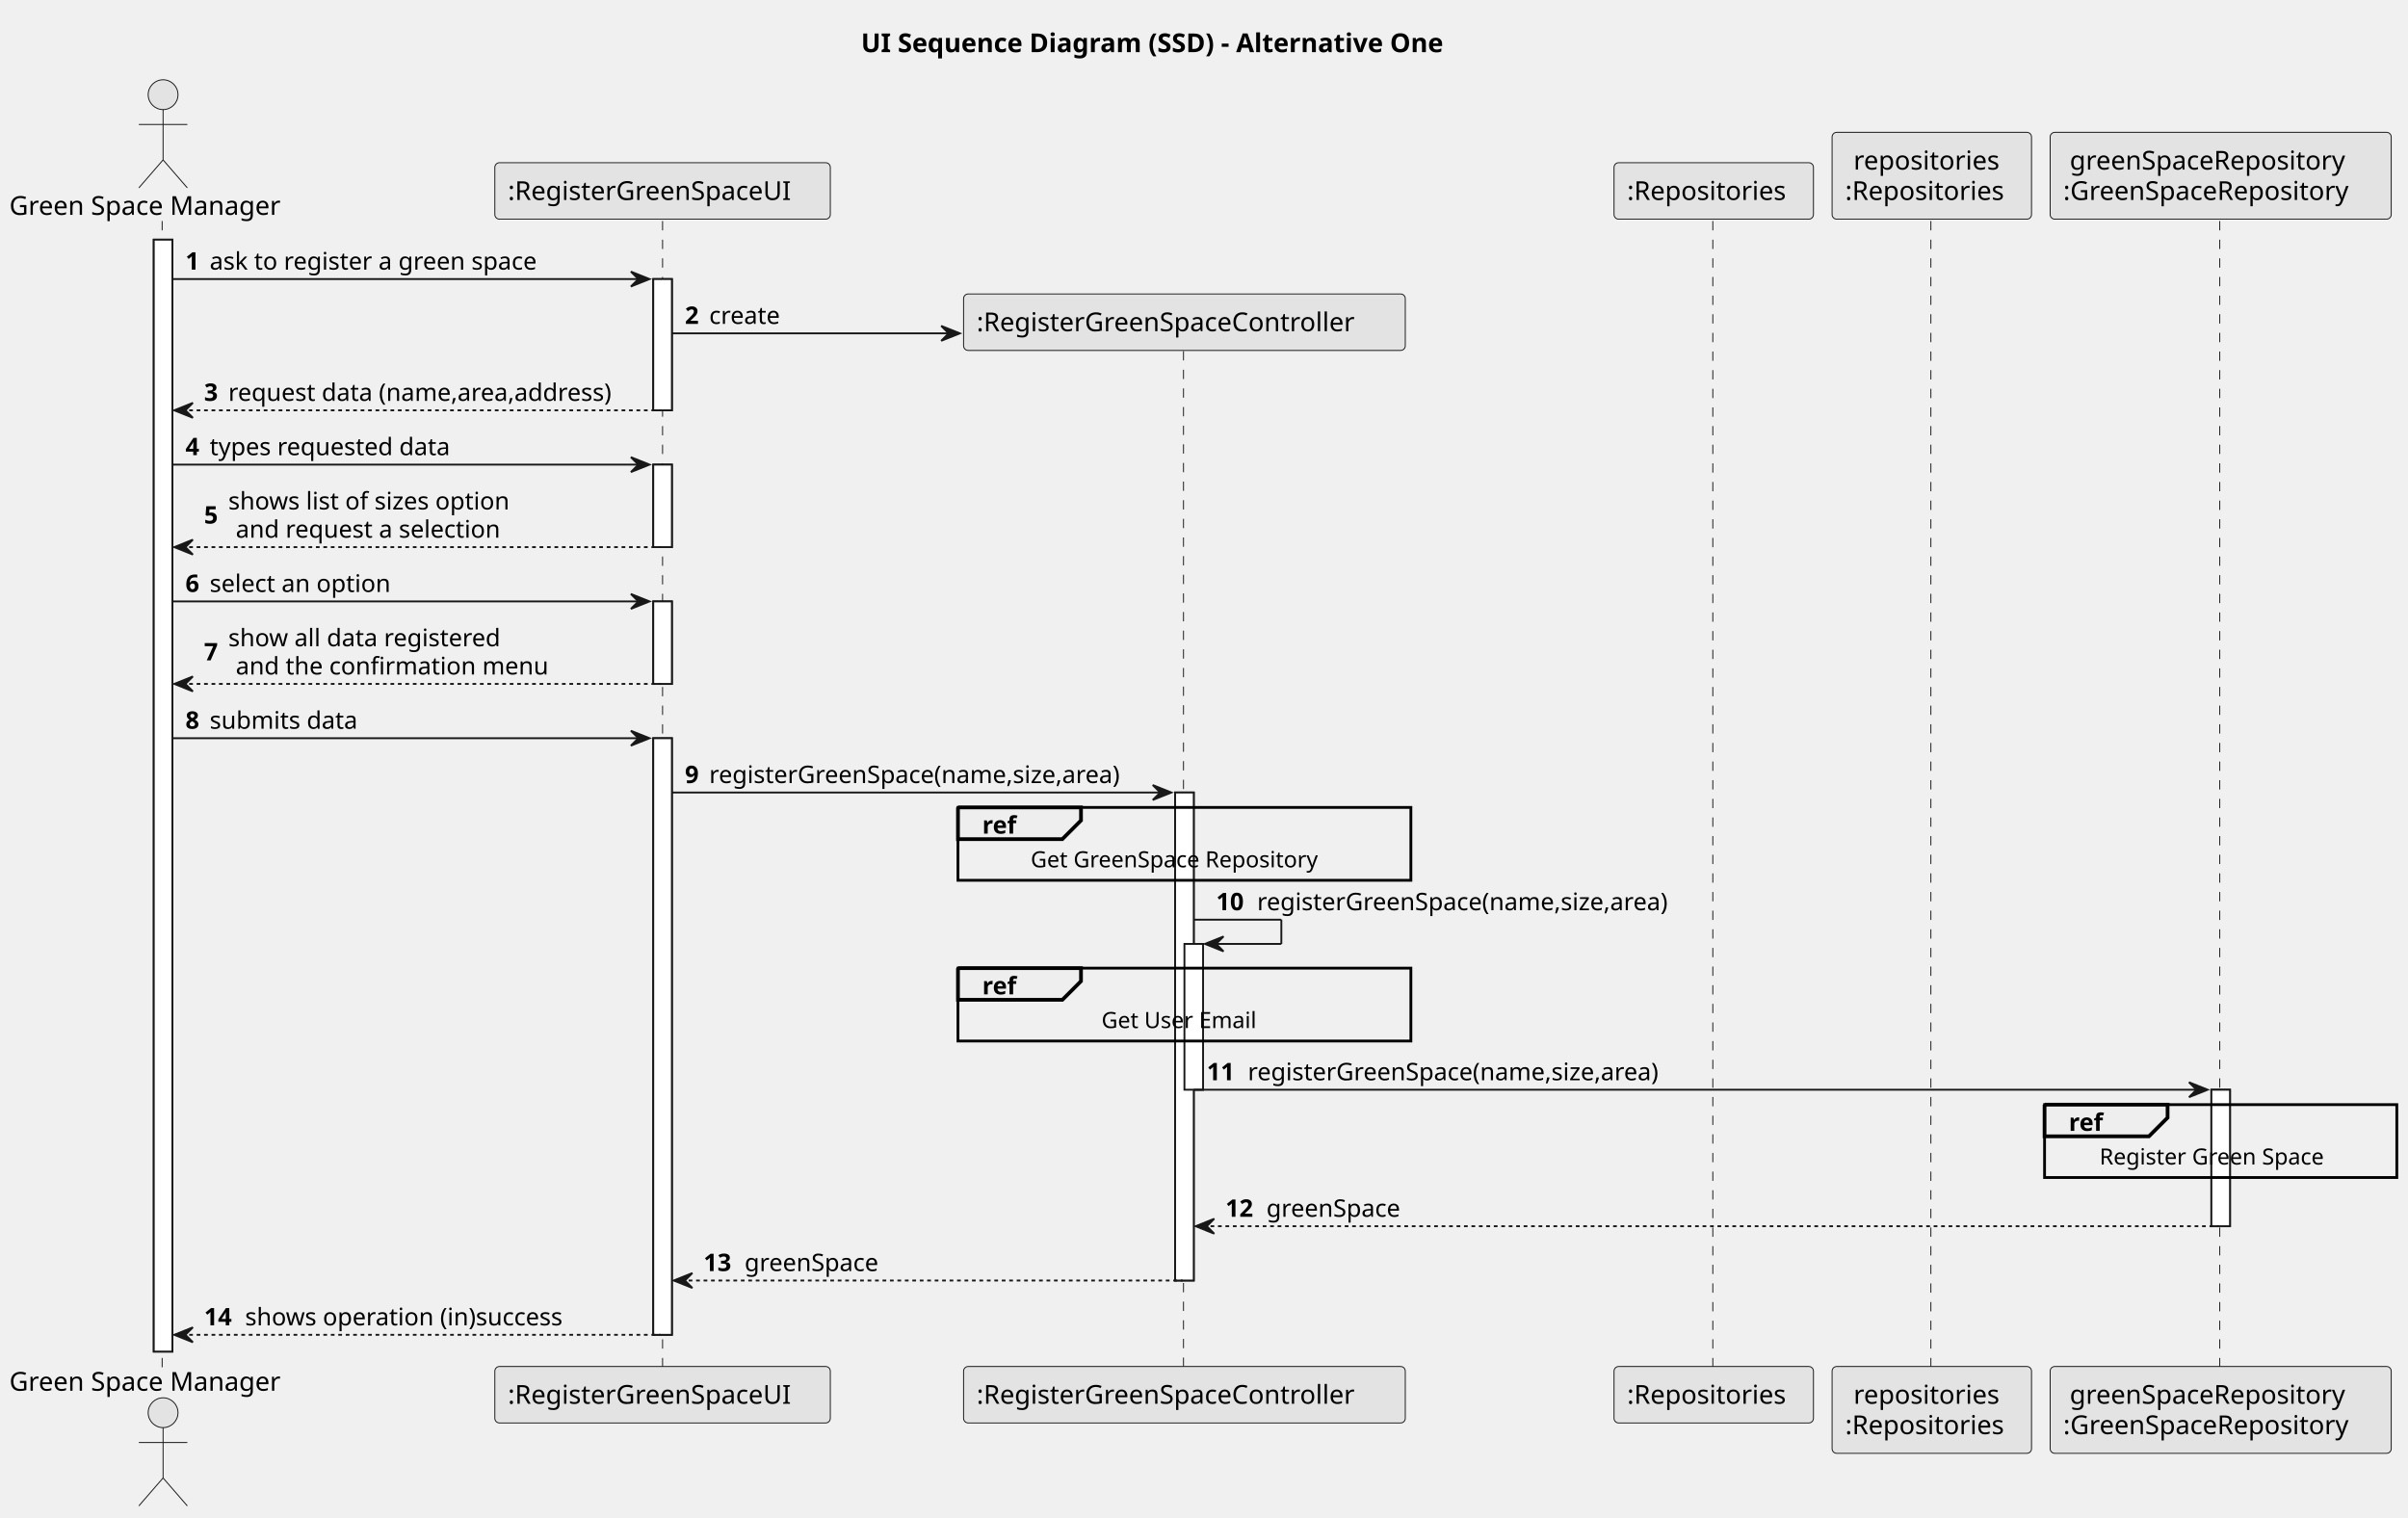
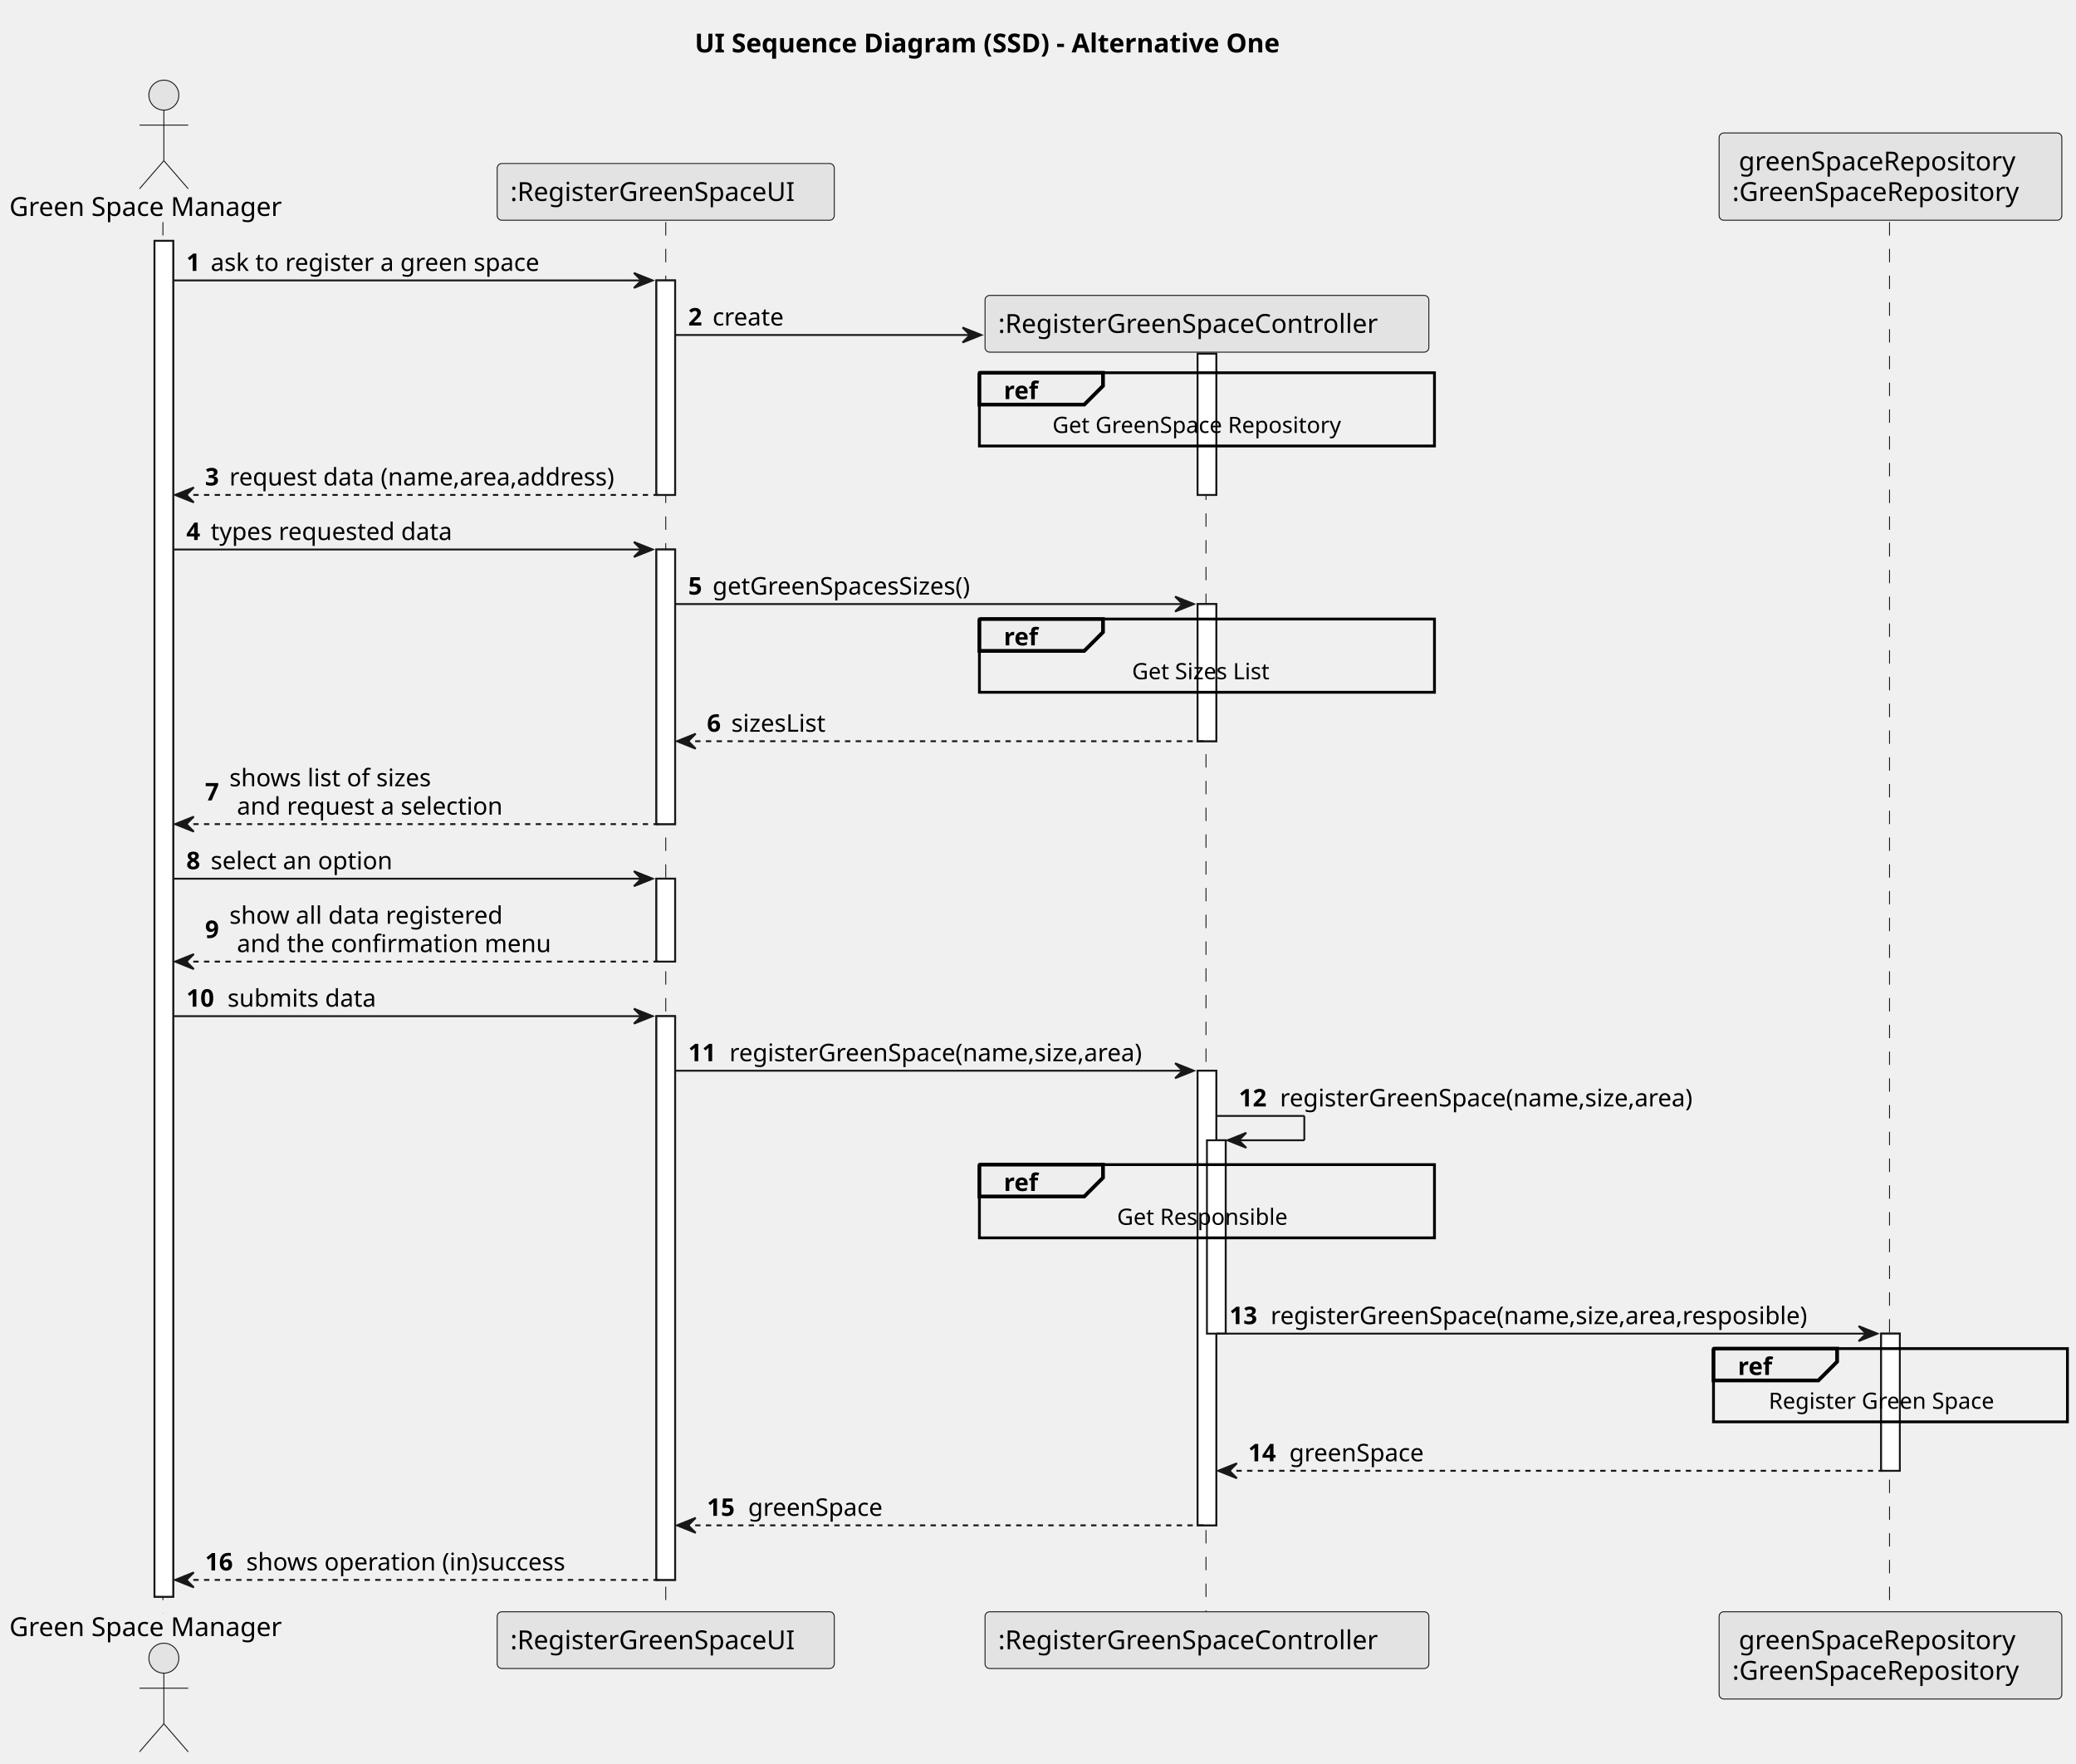
- <svg xmlns="http://www.w3.org/2000/svg" contentStyleType="text/css" height="814px" preserveAspectRatio="none" style="width:1292px;height:814px;background:#FFFFFF;" version="1.1" viewBox="0 0 1292 814" width="1292px" zoomAndPan="magnify">
+ <svg xmlns="http://www.w3.org/2000/svg" contentStyleType="text/css" height="659.4px" preserveAspectRatio="none" style="width:776px;height:659px;background:#FFFFFF;" version="1.1" viewBox="0 0 776 659" width="777px" zoomAndPan="magnify">
  <defs />
  <g>
-     <text fill="#000000" font-family="sans-serif" font-size="14" font-weight="bold" lengthAdjust="spacing" textLength="363" x="462" y="27.995">UI Sequence Diagram (SSD) - Alternative One</text>
-     <rect fill="#FFFFFF" height="596.594" style="stroke:#181818;stroke-width:1.0;" width="10" x="82.5" y="128.594" />
-     <rect fill="#FFFFFF" height="70.43" style="stroke:#181818;stroke-width:1.0;" width="10" x="350.5" y="149.727" />
-     <rect fill="#FFFFFF" height="44.266" style="stroke:#181818;stroke-width:1.0;" width="10" x="350.5" y="249.289" />
-     <rect fill="#FFFFFF" height="44.266" style="stroke:#181818;stroke-width:1.0;" width="10" x="350.5" y="322.688" />
-     <rect fill="#FFFFFF" height="320.102" style="stroke:#181818;stroke-width:1.0;" width="10" x="350.5" y="396.086" />
-     <rect fill="#FFFFFF" height="261.836" style="stroke:#181818;stroke-width:1.0;" width="10" x="630.5" y="425.219" />
-     <rect fill="#FFFFFF" height="78.234" style="stroke:#181818;stroke-width:1.0;" width="10" x="635.5" y="506.453" />
-     <rect fill="#FFFFFF" height="73.234" style="stroke:#181818;stroke-width:1.0;" width="10" x="1186.5" y="584.688" />
-     <line style="stroke:#181818;stroke-width:0.5;stroke-dasharray:5.0,5.0;" x1="87" x2="87" y1="118.594" y2="734.188" />
-     <line style="stroke:#181818;stroke-width:0.5;stroke-dasharray:5.0,5.0;" x1="355.5" x2="355.5" y1="118.594" y2="734.188" />
-     <line style="stroke:#181818;stroke-width:0.5;stroke-dasharray:5.0,5.0;" x1="635" x2="635" y1="188.375" y2="734.188" />
-     <line style="stroke:#181818;stroke-width:0.5;stroke-dasharray:5.0,5.0;" x1="919" x2="919" y1="118.594" y2="734.188" />
-     <line style="stroke:#181818;stroke-width:0.5;stroke-dasharray:5.0,5.0;" x1="1036" x2="1036" y1="118.594" y2="734.188" />
-     <line style="stroke:#181818;stroke-width:0.5;stroke-dasharray:5.0,5.0;" x1="1191" x2="1191" y1="118.594" y2="734.188" />
-     <text fill="#000000" font-family="sans-serif" font-size="14" lengthAdjust="spacing" textLength="159" x="5" y="115.292">Green Space Manager</text>
-     <ellipse cx="87.5" cy="50.797" fill="#E3E3E3" rx="8" ry="8" style="stroke:#181818;stroke-width:0.5;" />
-     <path d="M87.5,58.797 L87.5,85.797 M74.5,66.797 L100.5,66.797 M87.5,85.797 L74.5,100.797 M87.5,85.797 L100.5,100.797 " fill="none" style="stroke:#181818;stroke-width:0.5;" />
-     <text fill="#000000" font-family="sans-serif" font-size="14" lengthAdjust="spacing" textLength="159" x="5" y="746.183">Green Space Manager</text>
-     <ellipse cx="87.5" cy="757.984" fill="#E3E3E3" rx="8" ry="8" style="stroke:#181818;stroke-width:0.5;" />
-     <path d="M87.5,765.984 L87.5,792.984 M74.5,773.984 L100.5,773.984 M87.5,792.984 L74.5,807.984 M87.5,792.984 L100.5,807.984 " fill="none" style="stroke:#181818;stroke-width:0.5;" />
-     <rect fill="#E3E3E3" height="30.297" rx="2.5" ry="2.5" style="stroke:#181818;stroke-width:0.5;" width="180" x="265.5" y="87.297" />
-     <text fill="#000000" font-family="sans-serif" font-size="14" lengthAdjust="spacing" textLength="166" x="272.5" y="107.292">:RegisterGreenSpaceUI</text>
-     <rect fill="#E3E3E3" height="30.297" rx="2.5" ry="2.5" style="stroke:#181818;stroke-width:0.5;" width="180" x="265.5" y="733.188" />
-     <text fill="#000000" font-family="sans-serif" font-size="14" lengthAdjust="spacing" textLength="166" x="272.5" y="753.183">:RegisterGreenSpaceUI</text>
-     <rect fill="#E3E3E3" height="30.297" rx="2.5" ry="2.5" style="stroke:#181818;stroke-width:0.5;" width="237" x="517" y="733.188" />
-     <text fill="#000000" font-family="sans-serif" font-size="14" lengthAdjust="spacing" textLength="223" x="524" y="753.183">:RegisterGreenSpaceController</text>
-     <rect fill="#E3E3E3" height="30.297" rx="2.5" ry="2.5" style="stroke:#181818;stroke-width:0.5;" width="107" x="866" y="87.297" />
-     <text fill="#000000" font-family="sans-serif" font-size="14" lengthAdjust="spacing" textLength="93" x="873" y="107.292">:Repositories</text>
-     <rect fill="#E3E3E3" height="30.297" rx="2.5" ry="2.5" style="stroke:#181818;stroke-width:0.5;" width="107" x="866" y="733.188" />
-     <text fill="#000000" font-family="sans-serif" font-size="14" lengthAdjust="spacing" textLength="93" x="873" y="753.183">:Repositories</text>
-     <rect fill="#E3E3E3" height="46.594" rx="2.5" ry="2.5" style="stroke:#181818;stroke-width:0.5;" width="107" x="983" y="71" />
-     <text fill="#000000" font-family="sans-serif" font-size="14" lengthAdjust="spacing" textLength="84" x="994.5" y="90.995">repositories</text>
-     <text fill="#000000" font-family="sans-serif" font-size="14" lengthAdjust="spacing" textLength="93" x="990" y="107.292">:Repositories</text>
-     <rect fill="#E3E3E3" height="46.594" rx="2.5" ry="2.5" style="stroke:#181818;stroke-width:0.5;" width="107" x="983" y="733.188" />
-     <text fill="#000000" font-family="sans-serif" font-size="14" lengthAdjust="spacing" textLength="84" x="994.5" y="753.183">repositories</text>
-     <text fill="#000000" font-family="sans-serif" font-size="14" lengthAdjust="spacing" textLength="93" x="990" y="769.48">:Repositories</text>
-     <rect fill="#E3E3E3" height="46.594" rx="2.5" ry="2.5" style="stroke:#181818;stroke-width:0.5;" width="183" x="1100" y="71" />
-     <text fill="#000000" font-family="sans-serif" font-size="14" lengthAdjust="spacing" textLength="162" x="1110.5" y="90.995">greenSpaceRepository</text>
-     <text fill="#000000" font-family="sans-serif" font-size="14" lengthAdjust="spacing" textLength="169" x="1107" y="107.292">:GreenSpaceRepository</text>
-     <rect fill="#E3E3E3" height="46.594" rx="2.5" ry="2.5" style="stroke:#181818;stroke-width:0.5;" width="183" x="1100" y="733.188" />
-     <text fill="#000000" font-family="sans-serif" font-size="14" lengthAdjust="spacing" textLength="162" x="1110.5" y="753.183">greenSpaceRepository</text>
-     <text fill="#000000" font-family="sans-serif" font-size="14" lengthAdjust="spacing" textLength="169" x="1107" y="769.48">:GreenSpaceRepository</text>
-     <rect fill="#FFFFFF" height="596.594" style="stroke:#181818;stroke-width:1.0;" width="10" x="82.5" y="128.594" />
-     <rect fill="#FFFFFF" height="70.43" style="stroke:#181818;stroke-width:1.0;" width="10" x="350.5" y="149.727" />
-     <rect fill="#FFFFFF" height="44.266" style="stroke:#181818;stroke-width:1.0;" width="10" x="350.5" y="249.289" />
-     <rect fill="#FFFFFF" height="44.266" style="stroke:#181818;stroke-width:1.0;" width="10" x="350.5" y="322.688" />
-     <rect fill="#FFFFFF" height="320.102" style="stroke:#181818;stroke-width:1.0;" width="10" x="350.5" y="396.086" />
-     <rect fill="#FFFFFF" height="261.836" style="stroke:#181818;stroke-width:1.0;" width="10" x="630.5" y="425.219" />
-     <rect fill="#FFFFFF" height="78.234" style="stroke:#181818;stroke-width:1.0;" width="10" x="635.5" y="506.453" />
-     <rect fill="#FFFFFF" height="73.234" style="stroke:#181818;stroke-width:1.0;" width="10" x="1186.5" y="584.688" />
-     <polygon fill="#181818" points="338.5,145.727,348.5,149.727,338.5,153.727,342.5,149.727" style="stroke:#181818;stroke-width:1.0;" />
-     <line style="stroke:#181818;stroke-width:1.0;" x1="92.5" x2="344.5" y1="149.727" y2="149.727" />
-     <text fill="#000000" font-family="sans-serif" font-size="13" font-weight="bold" lengthAdjust="spacing" textLength="9" x="99.5" y="144.661">1</text>
-     <text fill="#000000" font-family="sans-serif" font-size="13" lengthAdjust="spacing" textLength="189" x="112.5" y="144.661">ask to register a green space</text>
-     <polygon fill="#181818" points="505,174.859,515,178.859,505,182.859,509,178.859" style="stroke:#181818;stroke-width:1.0;" />
-     <line style="stroke:#181818;stroke-width:1.0;" x1="360.5" x2="511" y1="178.859" y2="178.859" />
-     <text fill="#000000" font-family="sans-serif" font-size="13" font-weight="bold" lengthAdjust="spacing" textLength="9" x="367.5" y="173.793">2</text>
-     <text fill="#000000" font-family="sans-serif" font-size="13" lengthAdjust="spacing" textLength="41" x="380.5" y="173.793">create</text>
-     <rect fill="#E3E3E3" height="30.297" rx="2.5" ry="2.5" style="stroke:#181818;stroke-width:0.5;" width="237" x="517" y="157.727" />
-     <text fill="#000000" font-family="sans-serif" font-size="14" lengthAdjust="spacing" textLength="223" x="524" y="177.722">:RegisterGreenSpaceController</text>
-     <polygon fill="#181818" points="103.5,216.156,93.5,220.156,103.5,224.156,99.5,220.156" style="stroke:#181818;stroke-width:1.0;" />
-     <line style="stroke:#181818;stroke-width:1.0;stroke-dasharray:2.0,2.0;" x1="97.5" x2="354.5" y1="220.156" y2="220.156" />
-     <text fill="#000000" font-family="sans-serif" font-size="13" font-weight="bold" lengthAdjust="spacing" textLength="9" x="109.5" y="215.09">3</text>
-     <text fill="#000000" font-family="sans-serif" font-size="13" lengthAdjust="spacing" textLength="221" x="122.5" y="215.09">request data (name,area,address)</text>
-     <polygon fill="#181818" points="338.5,245.289,348.5,249.289,338.5,253.289,342.5,249.289" style="stroke:#181818;stroke-width:1.0;" />
-     <line style="stroke:#181818;stroke-width:1.0;" x1="92.5" x2="344.5" y1="249.289" y2="249.289" />
-     <text fill="#000000" font-family="sans-serif" font-size="13" font-weight="bold" lengthAdjust="spacing" textLength="9" x="99.5" y="244.223">4</text>
-     <text fill="#000000" font-family="sans-serif" font-size="13" lengthAdjust="spacing" textLength="138" x="112.5" y="244.223">types requested data</text>
-     <polygon fill="#181818" points="103.5,289.555,93.5,293.555,103.5,297.555,99.5,293.555" style="stroke:#181818;stroke-width:1.0;" />
-     <line style="stroke:#181818;stroke-width:1.0;stroke-dasharray:2.0,2.0;" x1="97.5" x2="354.5" y1="293.555" y2="293.555" />
-     <text fill="#000000" font-family="sans-serif" font-size="13" font-weight="bold" lengthAdjust="spacing" textLength="9" x="109.5" y="280.922">5</text>
-     <text fill="#000000" font-family="sans-serif" font-size="13" lengthAdjust="spacing" textLength="164" x="122.5" y="273.356">shows list of sizes option</text>
-     <text fill="#000000" font-family="sans-serif" font-size="13" lengthAdjust="spacing" textLength="152" x="126.5" y="288.489">and request a selection</text>
-     <polygon fill="#181818" points="338.5,318.688,348.5,322.688,338.5,326.688,342.5,322.688" style="stroke:#181818;stroke-width:1.0;" />
-     <line style="stroke:#181818;stroke-width:1.0;" x1="92.5" x2="344.5" y1="322.688" y2="322.688" />
-     <text fill="#000000" font-family="sans-serif" font-size="13" font-weight="bold" lengthAdjust="spacing" textLength="9" x="99.5" y="317.622">6</text>
-     <text fill="#000000" font-family="sans-serif" font-size="13" lengthAdjust="spacing" textLength="104" x="112.5" y="317.622">select an option</text>
-     <polygon fill="#181818" points="103.5,362.953,93.5,366.953,103.5,370.953,99.5,366.953" style="stroke:#181818;stroke-width:1.0;" />
-     <line style="stroke:#181818;stroke-width:1.0;stroke-dasharray:2.0,2.0;" x1="97.5" x2="354.5" y1="366.953" y2="366.953" />
-     <text fill="#000000" font-family="sans-serif" font-size="13" font-weight="bold" lengthAdjust="spacing" textLength="9" x="109.5" y="354.321">7</text>
-     <text fill="#000000" font-family="sans-serif" font-size="13" lengthAdjust="spacing" textLength="157" x="122.5" y="346.754">show all data registered</text>
-     <text fill="#000000" font-family="sans-serif" font-size="13" lengthAdjust="spacing" textLength="177" x="126.5" y="361.887">and the confirmation menu</text>
-     <polygon fill="#181818" points="338.5,392.086,348.5,396.086,338.5,400.086,342.5,396.086" style="stroke:#181818;stroke-width:1.0;" />
-     <line style="stroke:#181818;stroke-width:1.0;" x1="92.5" x2="344.5" y1="396.086" y2="396.086" />
-     <text fill="#000000" font-family="sans-serif" font-size="13" font-weight="bold" lengthAdjust="spacing" textLength="9" x="99.5" y="391.02">8</text>
-     <text fill="#000000" font-family="sans-serif" font-size="13" lengthAdjust="spacing" textLength="85" x="112.5" y="391.02">submits data</text>
-     <polygon fill="#181818" points="618.5,421.219,628.5,425.219,618.5,429.219,622.5,425.219" style="stroke:#181818;stroke-width:1.0;" />
-     <line style="stroke:#181818;stroke-width:1.0;" x1="360.5" x2="624.5" y1="425.219" y2="425.219" />
-     <text fill="#000000" font-family="sans-serif" font-size="13" font-weight="bold" lengthAdjust="spacing" textLength="9" x="367.5" y="420.153">9</text>
-     <text fill="#000000" font-family="sans-serif" font-size="13" lengthAdjust="spacing" textLength="238" x="380.5" y="420.153">registerGreenSpace(name,size,area)</text>
-     <rect fill="none" height="39.102" style="stroke:#000000;stroke-width:1.5;" width="243" x="514" y="433.219" />
-     <path d="M514,433.219 L580,433.219 L580,440.219 L570,450.219 L514,450.219 L514,433.219 " fill="#EEEEEE" style="stroke:#000000;stroke-width:2.0;" />
-     <text fill="#000000" font-family="sans-serif" font-size="13" font-weight="bold" lengthAdjust="spacing" textLength="21" x="527" y="447.286">ref</text>
-     <text fill="#000000" font-family="sans-serif" font-size="12" lengthAdjust="spacing" textLength="165" x="553" y="465.357">Get GreenSpace Repository</text>
-     <line style="stroke:#181818;stroke-width:1.0;" x1="640.5" x2="687.5" y1="493.453" y2="493.453" />
-     <line style="stroke:#181818;stroke-width:1.0;" x1="687.5" x2="687.5" y1="493.453" y2="506.453" />
-     <line style="stroke:#181818;stroke-width:1.0;" x1="646.5" x2="687.5" y1="506.453" y2="506.453" />
-     <polygon fill="#181818" points="656.5,502.453,646.5,506.453,656.5,510.453,652.5,506.453" style="stroke:#181818;stroke-width:1.0;" />
-     <text fill="#000000" font-family="sans-serif" font-size="13" font-weight="bold" lengthAdjust="spacing" textLength="18" x="652.5" y="488.387">10</text>
-     <text fill="#000000" font-family="sans-serif" font-size="13" lengthAdjust="spacing" textLength="238" x="674.5" y="488.387">registerGreenSpace(name,size,area)</text>
-     <rect fill="none" height="39.102" style="stroke:#000000;stroke-width:1.5;" width="243" x="514" y="519.453" />
-     <path d="M514,519.453 L580,519.453 L580,526.453 L570,536.453 L514,536.453 L514,519.453 " fill="#EEEEEE" style="stroke:#000000;stroke-width:2.0;" />
-     <text fill="#000000" font-family="sans-serif" font-size="13" font-weight="bold" lengthAdjust="spacing" textLength="21" x="527" y="533.52">ref</text>
-     <text fill="#000000" font-family="sans-serif" font-size="12" lengthAdjust="spacing" textLength="89" x="591" y="551.592">Get User Email</text>
-     <polygon fill="#181818" points="1174.5,580.688,1184.5,584.688,1174.5,588.688,1178.5,584.688" style="stroke:#181818;stroke-width:1.0;" />
-     <line style="stroke:#181818;stroke-width:1.0;" x1="640.5" x2="1180.5" y1="584.688" y2="584.688" />
-     <text fill="#000000" font-family="sans-serif" font-size="13" font-weight="bold" lengthAdjust="spacing" textLength="18" x="647.5" y="579.622">11</text>
-     <text fill="#000000" font-family="sans-serif" font-size="13" lengthAdjust="spacing" textLength="238" x="669.5" y="579.622">registerGreenSpace(name,size,area)</text>
-     <rect fill="none" height="39.102" style="stroke:#000000;stroke-width:1.5;" width="189" x="1097" y="592.688" />
-     <path d="M1097,592.688 L1163,592.688 L1163,599.688 L1153,609.688 L1097,609.688 L1097,592.688 " fill="#EEEEEE" style="stroke:#000000;stroke-width:2.0;" />
-     <text fill="#000000" font-family="sans-serif" font-size="13" font-weight="bold" lengthAdjust="spacing" textLength="21" x="1110" y="606.754">ref</text>
-     <text fill="#000000" font-family="sans-serif" font-size="12" lengthAdjust="spacing" textLength="130" x="1126.5" y="624.826">Register Green Space</text>
-     <polygon fill="#181818" points="651.5,653.922,641.5,657.922,651.5,661.922,647.5,657.922" style="stroke:#181818;stroke-width:1.0;" />
-     <line style="stroke:#181818;stroke-width:1.0;stroke-dasharray:2.0,2.0;" x1="645.5" x2="1190.5" y1="657.922" y2="657.922" />
-     <text fill="#000000" font-family="sans-serif" font-size="13" font-weight="bold" lengthAdjust="spacing" textLength="18" x="657.5" y="652.856">12</text>
-     <text fill="#000000" font-family="sans-serif" font-size="13" lengthAdjust="spacing" textLength="76" x="679.5" y="652.856">greenSpace</text>
-     <polygon fill="#181818" points="371.5,683.055,361.5,687.055,371.5,691.055,367.5,687.055" style="stroke:#181818;stroke-width:1.0;" />
-     <line style="stroke:#181818;stroke-width:1.0;stroke-dasharray:2.0,2.0;" x1="365.5" x2="634.5" y1="687.055" y2="687.055" />
-     <text fill="#000000" font-family="sans-serif" font-size="13" font-weight="bold" lengthAdjust="spacing" textLength="18" x="377.5" y="681.989">13</text>
-     <text fill="#000000" font-family="sans-serif" font-size="13" lengthAdjust="spacing" textLength="76" x="399.5" y="681.989">greenSpace</text>
-     <polygon fill="#181818" points="103.5,712.188,93.5,716.188,103.5,720.188,99.5,716.188" style="stroke:#181818;stroke-width:1.0;" />
-     <line style="stroke:#181818;stroke-width:1.0;stroke-dasharray:2.0,2.0;" x1="97.5" x2="354.5" y1="716.188" y2="716.188" />
-     <text fill="#000000" font-family="sans-serif" font-size="13" font-weight="bold" lengthAdjust="spacing" textLength="18" x="109.5" y="711.122">14</text>
-     <text fill="#000000" font-family="sans-serif" font-size="13" lengthAdjust="spacing" textLength="184" x="131.5" y="711.122">shows operation (in)success</text>
+     <text fill="#000000" font-family="sans-serif" font-size="9.8" font-weight="bold" lengthAdjust="spacing" textLength="254.1" x="259.7" y="19.597">UI Sequence Diagram (SSD) - Alternative One</text>
+     <rect fill="#FFFFFF" height="506.773" style="stroke:#181818;stroke-width:0.7;" width="7" x="57.75" y="90.016" />
+     <rect fill="#FFFFFF" height="80.172" style="stroke:#181818;stroke-width:0.7;" width="7" x="245.35" y="104.809" />
+     <rect fill="#FFFFFF" height="102.643" style="stroke:#181818;stroke-width:0.7;" width="7" x="245.35" y="205.373" />
+     <rect fill="#FFFFFF" height="30.986" style="stroke:#181818;stroke-width:0.7;" width="7" x="245.35" y="328.409" />
+     <rect fill="#FFFFFF" height="210.7" style="stroke:#181818;stroke-width:0.7;" width="7" x="245.35" y="379.788" />
+     <rect fill="#FFFFFF" height="52.779" style="stroke:#181818;stroke-width:0.7;" width="7" x="447.65" y="132.202" />
+     <rect fill="#FFFFFF" height="51.264" style="stroke:#181818;stroke-width:0.7;" width="7" x="447.65" y="225.766" />
+     <rect fill="#FFFFFF" height="169.914" style="stroke:#181818;stroke-width:0.7;" width="7" x="447.65" y="400.181" />
+     <rect fill="#FFFFFF" height="72.264" style="stroke:#181818;stroke-width:0.7;" width="7" x="451.15" y="426.174" />
+     <rect fill="#FFFFFF" height="51.264" style="stroke:#181818;stroke-width:0.7;" width="7" x="703.15" y="498.438" />
+     <line style="stroke:#181818;stroke-width:0.35;stroke-dasharray:5.0,5.0;" x1="60.9" x2="60.9" y1="83.016" y2="603.088" />
+     <line style="stroke:#181818;stroke-width:0.35;stroke-dasharray:5.0,5.0;" x1="248.85" x2="248.85" y1="83.016" y2="603.088" />
+     <line style="stroke:#181818;stroke-width:0.35;stroke-dasharray:5.0,5.0;" x1="450.8" x2="450.8" y1="131.863" y2="603.088" />
+     <line style="stroke:#181818;stroke-width:0.35;stroke-dasharray:5.0,5.0;" x1="706.3" x2="706.3" y1="83.016" y2="603.088" />
+     <text fill="#000000" font-family="sans-serif" font-size="9.8" lengthAdjust="spacing" textLength="111.3" x="3.5" y="80.704">Green Space Manager</text>
+     <ellipse cx="61.25" cy="35.558" fill="#E3E3E3" rx="5.6" ry="5.6" style="stroke:#181818;stroke-width:0.35;" />
+     <path d="M61.25,41.158 L61.25,60.058 M52.15,46.758 L70.35,46.758 M61.25,60.058 L52.15,70.558 M61.25,60.058 L70.35,70.558 " fill="none" style="stroke:#181818;stroke-width:0.35;" />
+     <text fill="#000000" font-family="sans-serif" font-size="9.8" lengthAdjust="spacing" textLength="111.3" x="3.5" y="611.485">Green Space Manager</text>
+     <ellipse cx="61.25" cy="619.746" fill="#E3E3E3" rx="5.6" ry="5.6" style="stroke:#181818;stroke-width:0.35;" />
+     <path d="M61.25,625.346 L61.25,644.246 M52.15,630.946 L70.35,630.946 M61.25,644.246 L52.15,654.746 M61.25,644.246 L70.35,654.746 " fill="none" style="stroke:#181818;stroke-width:0.35;" />
+     <rect fill="#E3E3E3" height="21.208" rx="1.75" ry="1.75" style="stroke:#181818;stroke-width:0.35;" width="126" x="185.85" y="61.108" />
+     <text fill="#000000" font-family="sans-serif" font-size="9.8" lengthAdjust="spacing" textLength="116.2" x="190.75" y="75.104">:RegisterGreenSpaceUI</text>
+     <rect fill="#E3E3E3" height="21.208" rx="1.75" ry="1.75" style="stroke:#181818;stroke-width:0.35;" width="126" x="185.85" y="602.388" />
+     <text fill="#000000" font-family="sans-serif" font-size="9.8" lengthAdjust="spacing" textLength="116.2" x="190.75" y="616.385">:RegisterGreenSpaceUI</text>
+     <rect fill="#E3E3E3" height="21.208" rx="1.75" ry="1.75" style="stroke:#181818;stroke-width:0.35;" width="165.9" x="368.2" y="602.388" />
+     <text fill="#000000" font-family="sans-serif" font-size="9.8" lengthAdjust="spacing" textLength="156.1" x="373.1" y="616.385">:RegisterGreenSpaceController</text>
+     <rect fill="#E3E3E3" height="32.616" rx="1.75" ry="1.75" style="stroke:#181818;stroke-width:0.35;" width="128.1" x="642.6" y="49.7" />
+     <text fill="#000000" font-family="sans-serif" font-size="9.8" lengthAdjust="spacing" textLength="113.4" x="649.95" y="63.697">greenSpaceRepository</text>
+     <text fill="#000000" font-family="sans-serif" font-size="9.8" lengthAdjust="spacing" textLength="118.3" x="647.5" y="75.104">:GreenSpaceRepository</text>
+     <rect fill="#E3E3E3" height="32.616" rx="1.75" ry="1.75" style="stroke:#181818;stroke-width:0.35;" width="128.1" x="642.6" y="602.388" />
+     <text fill="#000000" font-family="sans-serif" font-size="9.8" lengthAdjust="spacing" textLength="113.4" x="649.95" y="616.385">greenSpaceRepository</text>
+     <text fill="#000000" font-family="sans-serif" font-size="9.8" lengthAdjust="spacing" textLength="118.3" x="647.5" y="627.793">:GreenSpaceRepository</text>
+     <rect fill="#FFFFFF" height="506.773" style="stroke:#181818;stroke-width:0.7;" width="7" x="57.75" y="90.016" />
+     <rect fill="#FFFFFF" height="80.172" style="stroke:#181818;stroke-width:0.7;" width="7" x="245.35" y="104.809" />
+     <rect fill="#FFFFFF" height="102.643" style="stroke:#181818;stroke-width:0.7;" width="7" x="245.35" y="205.373" />
+     <rect fill="#FFFFFF" height="30.986" style="stroke:#181818;stroke-width:0.7;" width="7" x="245.35" y="328.409" />
+     <rect fill="#FFFFFF" height="210.7" style="stroke:#181818;stroke-width:0.7;" width="7" x="245.35" y="379.788" />
+     <rect fill="#FFFFFF" height="52.779" style="stroke:#181818;stroke-width:0.7;" width="7" x="447.65" y="132.202" />
+     <rect fill="#FFFFFF" height="51.264" style="stroke:#181818;stroke-width:0.7;" width="7" x="447.65" y="225.766" />
+     <rect fill="#FFFFFF" height="169.914" style="stroke:#181818;stroke-width:0.7;" width="7" x="447.65" y="400.181" />
+     <rect fill="#FFFFFF" height="72.264" style="stroke:#181818;stroke-width:0.7;" width="7" x="451.15" y="426.174" />
+     <rect fill="#FFFFFF" height="51.264" style="stroke:#181818;stroke-width:0.7;" width="7" x="703.15" y="498.438" />
+     <polygon fill="#181818" points="236.95,102.009,243.95,104.809,236.95,107.609,239.75,104.809" style="stroke:#181818;stroke-width:0.7;" />
+     <line style="stroke:#181818;stroke-width:0.7;" x1="64.75" x2="241.15" y1="104.809" y2="104.809" />
+     <text fill="#000000" font-family="sans-serif" font-size="9.1" font-weight="bold" lengthAdjust="spacing" textLength="6.3" x="69.65" y="101.263">1</text>
+     <text fill="#000000" font-family="sans-serif" font-size="9.1" lengthAdjust="spacing" textLength="132.3" x="78.75" y="101.263">ask to register a green space</text>
+     <polygon fill="#181818" points="359.8,122.402,366.8,125.202,359.8,128.002,362.6,125.202" style="stroke:#181818;stroke-width:0.7;" />
+     <line style="stroke:#181818;stroke-width:0.7;" x1="252.35" x2="364" y1="125.202" y2="125.202" />
+     <text fill="#000000" font-family="sans-serif" font-size="9.1" font-weight="bold" lengthAdjust="spacing" textLength="6.3" x="257.25" y="121.655">2</text>
+     <text fill="#000000" font-family="sans-serif" font-size="9.1" lengthAdjust="spacing" textLength="28.7" x="266.35" y="121.655">create</text>
+     <rect fill="#E3E3E3" height="21.208" rx="1.75" ry="1.75" style="stroke:#181818;stroke-width:0.35;" width="165.9" x="368.2" y="110.409" />
+     <text fill="#000000" font-family="sans-serif" font-size="9.8" lengthAdjust="spacing" textLength="156.1" x="373.1" y="124.405">:RegisterGreenSpaceController</text>
+     <rect fill="none" height="27.371" style="stroke:#000000;stroke-width:1.05;" width="170.1" x="366.1" y="139.316" />
+     <path d="M366.1,139.316 L412.3,139.316 L412.3,144.216 L405.3,151.216 L366.1,151.216 L366.1,139.316 " fill="#EEEEEE" style="stroke:#000000;stroke-width:1.4;" />
+     <text fill="#000000" font-family="sans-serif" font-size="9.1" font-weight="bold" lengthAdjust="spacing" textLength="14.7" x="375.2" y="149.163">ref</text>
+     <text fill="#000000" font-family="sans-serif" font-size="8.4" lengthAdjust="spacing" textLength="115.5" x="393.4" y="161.814">Get GreenSpace Repository</text>
+     <polygon fill="#181818" points="72.45,182.18,65.45,184.981,72.45,187.78,69.65,184.981" style="stroke:#181818;stroke-width:0.7;" />
+     <line style="stroke:#181818;stroke-width:0.7;stroke-dasharray:2.0,2.0;" x1="68.25" x2="248.15" y1="184.981" y2="184.981" />
+     <text fill="#000000" font-family="sans-serif" font-size="9.1" font-weight="bold" lengthAdjust="spacing" textLength="6.3" x="76.65" y="181.434">3</text>
+     <text fill="#000000" font-family="sans-serif" font-size="9.1" lengthAdjust="spacing" textLength="154.7" x="85.75" y="181.434">request data (name,area,address)</text>
+     <polygon fill="#181818" points="236.95,202.573,243.95,205.373,236.95,208.173,239.75,205.373" style="stroke:#181818;stroke-width:0.7;" />
+     <line style="stroke:#181818;stroke-width:0.7;" x1="64.75" x2="241.15" y1="205.373" y2="205.373" />
+     <text fill="#000000" font-family="sans-serif" font-size="9.1" font-weight="bold" lengthAdjust="spacing" textLength="6.3" x="69.65" y="201.827">4</text>
+     <text fill="#000000" font-family="sans-serif" font-size="9.1" lengthAdjust="spacing" textLength="96.6" x="78.75" y="201.827">types requested data</text>
+     <polygon fill="#181818" points="439.25,222.966,446.25,225.766,439.25,228.566,442.05,225.766" style="stroke:#181818;stroke-width:0.7;" />
+     <line style="stroke:#181818;stroke-width:0.7;" x1="252.35" x2="443.45" y1="225.766" y2="225.766" />
+     <text fill="#000000" font-family="sans-serif" font-size="9.1" font-weight="bold" lengthAdjust="spacing" textLength="6.3" x="257.25" y="222.22">5</text>
+     <text fill="#000000" font-family="sans-serif" font-size="9.1" lengthAdjust="spacing" textLength="105" x="266.35" y="222.22">getGreenSpacesSizes()</text>
+     <rect fill="none" height="27.371" style="stroke:#000000;stroke-width:1.05;" width="170.1" x="366.1" y="231.366" />
+     <path d="M366.1,231.366 L412.3,231.366 L412.3,236.266 L405.3,243.266 L366.1,243.266 L366.1,231.366 " fill="#EEEEEE" style="stroke:#000000;stroke-width:1.4;" />
+     <text fill="#000000" font-family="sans-serif" font-size="9.1" font-weight="bold" lengthAdjust="spacing" textLength="14.7" x="375.2" y="241.213">ref</text>
+     <text fill="#000000" font-family="sans-serif" font-size="8.4" lengthAdjust="spacing" textLength="56" x="423.15" y="253.863">Get Sizes List</text>
+     <polygon fill="#181818" points="260.05,274.231,253.05,277.031,260.05,279.83,257.25,277.031" style="stroke:#181818;stroke-width:0.7;" />
+     <line style="stroke:#181818;stroke-width:0.7;stroke-dasharray:2.0,2.0;" x1="255.85" x2="450.45" y1="277.031" y2="277.031" />
+     <text fill="#000000" font-family="sans-serif" font-size="9.1" font-weight="bold" lengthAdjust="spacing" textLength="6.3" x="264.25" y="273.484">6</text>
+     <text fill="#000000" font-family="sans-serif" font-size="9.1" lengthAdjust="spacing" textLength="39.2" x="273.35" y="273.484">sizesList</text>
+     <polygon fill="#181818" points="72.45,305.216,65.45,308.016,72.45,310.816,69.65,308.016" style="stroke:#181818;stroke-width:0.7;" />
+     <line style="stroke:#181818;stroke-width:0.7;stroke-dasharray:2.0,2.0;" x1="68.25" x2="248.15" y1="308.016" y2="308.016" />
+     <text fill="#000000" font-family="sans-serif" font-size="9.1" font-weight="bold" lengthAdjust="spacing" textLength="6.3" x="76.65" y="299.174">7</text>
+     <text fill="#000000" font-family="sans-serif" font-size="9.1" lengthAdjust="spacing" textLength="83.3" x="85.75" y="293.877">shows list of sizes</text>
+     <text fill="#000000" font-family="sans-serif" font-size="9.1" lengthAdjust="spacing" textLength="106.4" x="88.55" y="304.47">and request a selection</text>
+     <polygon fill="#181818" points="236.95,325.609,243.95,328.409,236.95,331.209,239.75,328.409" style="stroke:#181818;stroke-width:0.7;" />
+     <line style="stroke:#181818;stroke-width:0.7;" x1="64.75" x2="241.15" y1="328.409" y2="328.409" />
+     <text fill="#000000" font-family="sans-serif" font-size="9.1" font-weight="bold" lengthAdjust="spacing" textLength="6.3" x="69.65" y="324.863">8</text>
+     <text fill="#000000" font-family="sans-serif" font-size="9.1" lengthAdjust="spacing" textLength="72.8" x="78.75" y="324.863">select an option</text>
+     <polygon fill="#181818" points="72.45,356.595,65.45,359.395,72.45,362.195,69.65,359.395" style="stroke:#181818;stroke-width:0.7;" />
+     <line style="stroke:#181818;stroke-width:0.7;stroke-dasharray:2.0,2.0;" x1="68.25" x2="248.15" y1="359.395" y2="359.395" />
+     <text fill="#000000" font-family="sans-serif" font-size="9.1" font-weight="bold" lengthAdjust="spacing" textLength="6.3" x="76.65" y="350.553">9</text>
+     <text fill="#000000" font-family="sans-serif" font-size="9.1" lengthAdjust="spacing" textLength="109.9" x="85.75" y="345.256">show all data registered</text>
+     <text fill="#000000" font-family="sans-serif" font-size="9.1" lengthAdjust="spacing" textLength="123.9" x="88.55" y="355.849">and the confirmation menu</text>
+     <polygon fill="#181818" points="236.95,376.988,243.95,379.788,236.95,382.588,239.75,379.788" style="stroke:#181818;stroke-width:0.7;" />
+     <line style="stroke:#181818;stroke-width:0.7;" x1="64.75" x2="241.15" y1="379.788" y2="379.788" />
+     <text fill="#000000" font-family="sans-serif" font-size="9.1" font-weight="bold" lengthAdjust="spacing" textLength="12.6" x="69.65" y="376.242">10</text>
+     <text fill="#000000" font-family="sans-serif" font-size="9.1" lengthAdjust="spacing" textLength="59.5" x="85.05" y="376.242">submits data</text>
+     <polygon fill="#181818" points="439.25,397.381,446.25,400.181,439.25,402.981,442.05,400.181" style="stroke:#181818;stroke-width:0.7;" />
+     <line style="stroke:#181818;stroke-width:0.7;" x1="252.35" x2="443.45" y1="400.181" y2="400.181" />
+     <text fill="#000000" font-family="sans-serif" font-size="9.1" font-weight="bold" lengthAdjust="spacing" textLength="12.6" x="257.25" y="396.635">11</text>
+     <text fill="#000000" font-family="sans-serif" font-size="9.1" lengthAdjust="spacing" textLength="166.6" x="272.65" y="396.635">registerGreenSpace(name,size,area)</text>
+     <line style="stroke:#181818;stroke-width:0.7;" x1="454.65" x2="487.55" y1="417.074" y2="417.074" />
+     <line style="stroke:#181818;stroke-width:0.7;" x1="487.55" x2="487.55" y1="417.074" y2="426.174" />
+     <line style="stroke:#181818;stroke-width:0.7;" x1="458.85" x2="487.55" y1="426.174" y2="426.174" />
+     <polygon fill="#181818" points="465.85,423.374,458.85,426.174,465.85,428.974,463.05,426.174" style="stroke:#181818;stroke-width:0.7;" />
+     <text fill="#000000" font-family="sans-serif" font-size="9.1" font-weight="bold" lengthAdjust="spacing" textLength="12.6" x="463.05" y="413.528">12</text>
+     <text fill="#000000" font-family="sans-serif" font-size="9.1" lengthAdjust="spacing" textLength="166.6" x="478.45" y="413.528">registerGreenSpace(name,size,area)</text>
+     <rect fill="none" height="27.371" style="stroke:#000000;stroke-width:1.05;" width="170.1" x="366.1" y="435.274" />
+     <path d="M366.1,435.274 L412.3,435.274 L412.3,440.174 L405.3,447.174 L366.1,447.174 L366.1,435.274 " fill="#EEEEEE" style="stroke:#000000;stroke-width:1.4;" />
+     <text fill="#000000" font-family="sans-serif" font-size="9.1" font-weight="bold" lengthAdjust="spacing" textLength="14.7" x="375.2" y="445.121">ref</text>
+     <text fill="#000000" font-family="sans-serif" font-size="8.4" lengthAdjust="spacing" textLength="67.2" x="417.55" y="457.771">Get Responsible</text>
+     <polygon fill="#181818" points="694.75,495.638,701.75,498.438,694.75,501.238,697.55,498.438" style="stroke:#181818;stroke-width:0.7;" />
+     <line style="stroke:#181818;stroke-width:0.7;" x1="454.65" x2="698.95" y1="498.438" y2="498.438" />
+     <text fill="#000000" font-family="sans-serif" font-size="9.1" font-weight="bold" lengthAdjust="spacing" textLength="12.6" x="459.55" y="494.892">13</text>
+     <text fill="#000000" font-family="sans-serif" font-size="9.1" lengthAdjust="spacing" textLength="216.3" x="474.95" y="494.892">registerGreenSpace(name,size,area,resposible)</text>
+     <rect fill="none" height="27.371" style="stroke:#000000;stroke-width:1.05;" width="132.3" x="640.5" y="504.038" />
+     <path d="M640.5,504.038 L686.7,504.038 L686.7,508.938 L679.7,515.938 L640.5,515.938 L640.5,504.038 " fill="#EEEEEE" style="stroke:#000000;stroke-width:1.4;" />
+     <text fill="#000000" font-family="sans-serif" font-size="9.1" font-weight="bold" lengthAdjust="spacing" textLength="14.7" x="649.6" y="513.885">ref</text>
+     <text fill="#000000" font-family="sans-serif" font-size="8.4" lengthAdjust="spacing" textLength="91" x="661.15" y="526.535">Register Green Space</text>
+     <polygon fill="#181818" points="462.35,546.902,455.35,549.702,462.35,552.502,459.55,549.702" style="stroke:#181818;stroke-width:0.7;" />
+     <line style="stroke:#181818;stroke-width:0.7;stroke-dasharray:2.0,2.0;" x1="458.15" x2="705.95" y1="549.702" y2="549.702" />
+     <text fill="#000000" font-family="sans-serif" font-size="9.1" font-weight="bold" lengthAdjust="spacing" textLength="12.6" x="466.55" y="546.156">14</text>
+     <text fill="#000000" font-family="sans-serif" font-size="9.1" lengthAdjust="spacing" textLength="53.2" x="481.95" y="546.156">greenSpace</text>
+     <polygon fill="#181818" points="260.05,567.295,253.05,570.095,260.05,572.895,257.25,570.095" style="stroke:#181818;stroke-width:0.7;" />
+     <line style="stroke:#181818;stroke-width:0.7;stroke-dasharray:2.0,2.0;" x1="255.85" x2="450.45" y1="570.095" y2="570.095" />
+     <text fill="#000000" font-family="sans-serif" font-size="9.1" font-weight="bold" lengthAdjust="spacing" textLength="12.6" x="264.25" y="566.549">15</text>
+     <text fill="#000000" font-family="sans-serif" font-size="9.1" lengthAdjust="spacing" textLength="53.2" x="279.65" y="566.549">greenSpace</text>
+     <polygon fill="#181818" points="72.45,587.688,65.45,590.488,72.45,593.288,69.65,590.488" style="stroke:#181818;stroke-width:0.7;" />
+     <line style="stroke:#181818;stroke-width:0.7;stroke-dasharray:2.0,2.0;" x1="68.25" x2="248.15" y1="590.488" y2="590.488" />
+     <text fill="#000000" font-family="sans-serif" font-size="9.1" font-weight="bold" lengthAdjust="spacing" textLength="12.6" x="76.65" y="586.942">16</text>
+     <text fill="#000000" font-family="sans-serif" font-size="9.1" lengthAdjust="spacing" textLength="128.8" x="92.05" y="586.942">shows operation (in)success</text>
  </g>
</svg>
